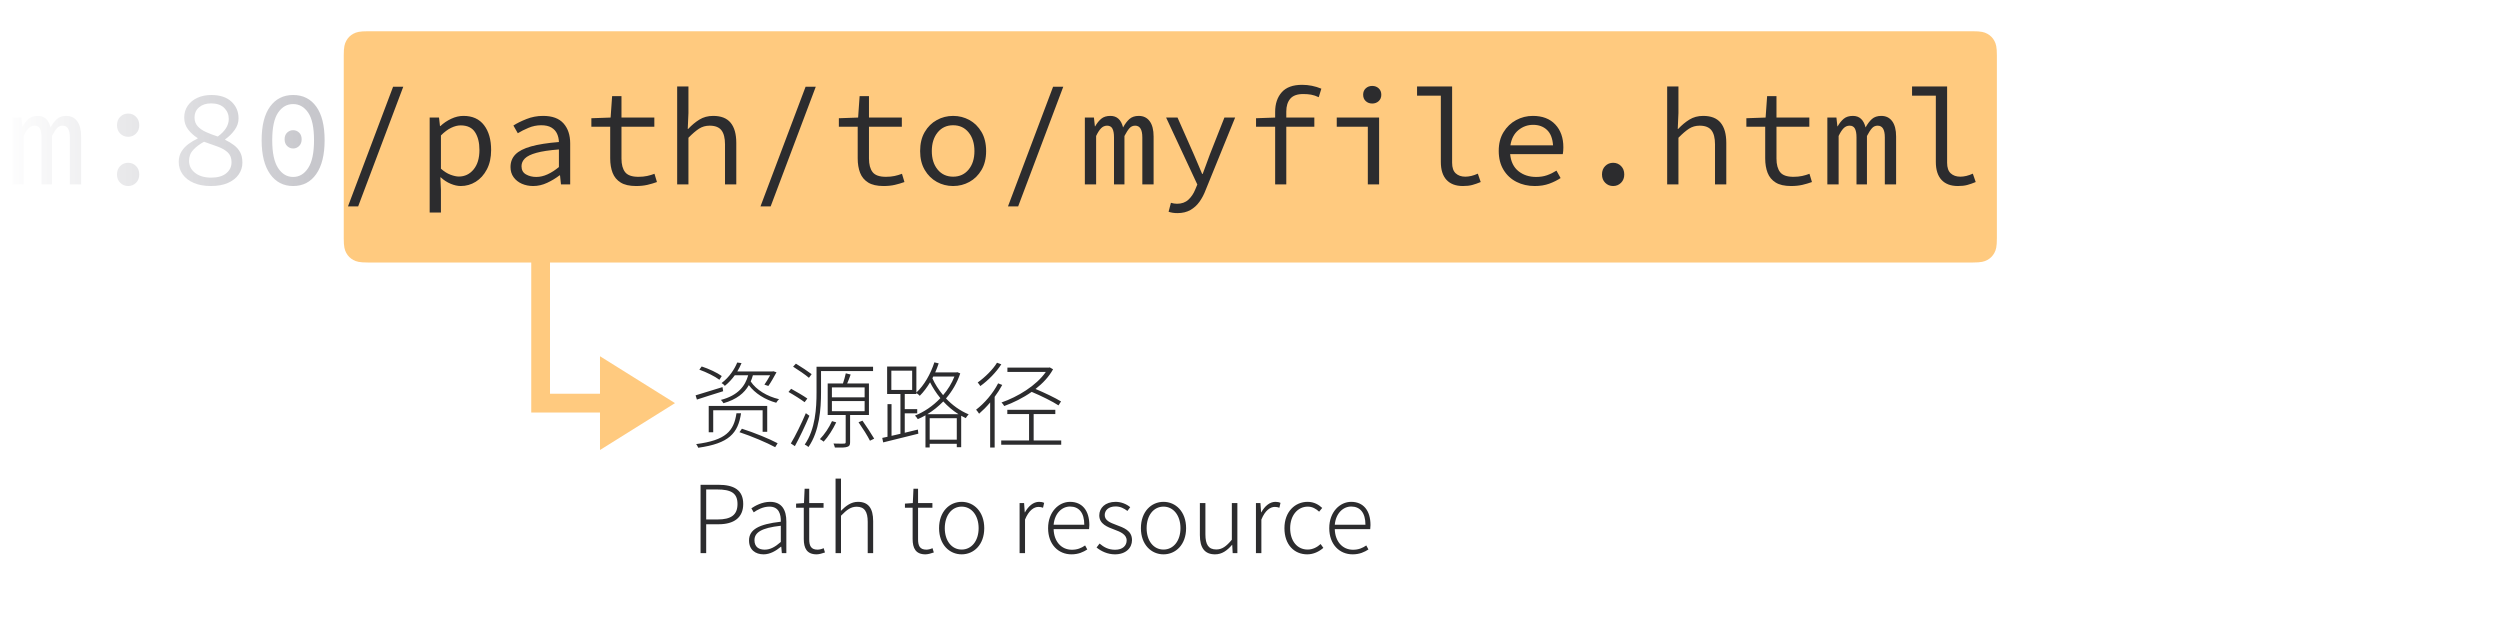
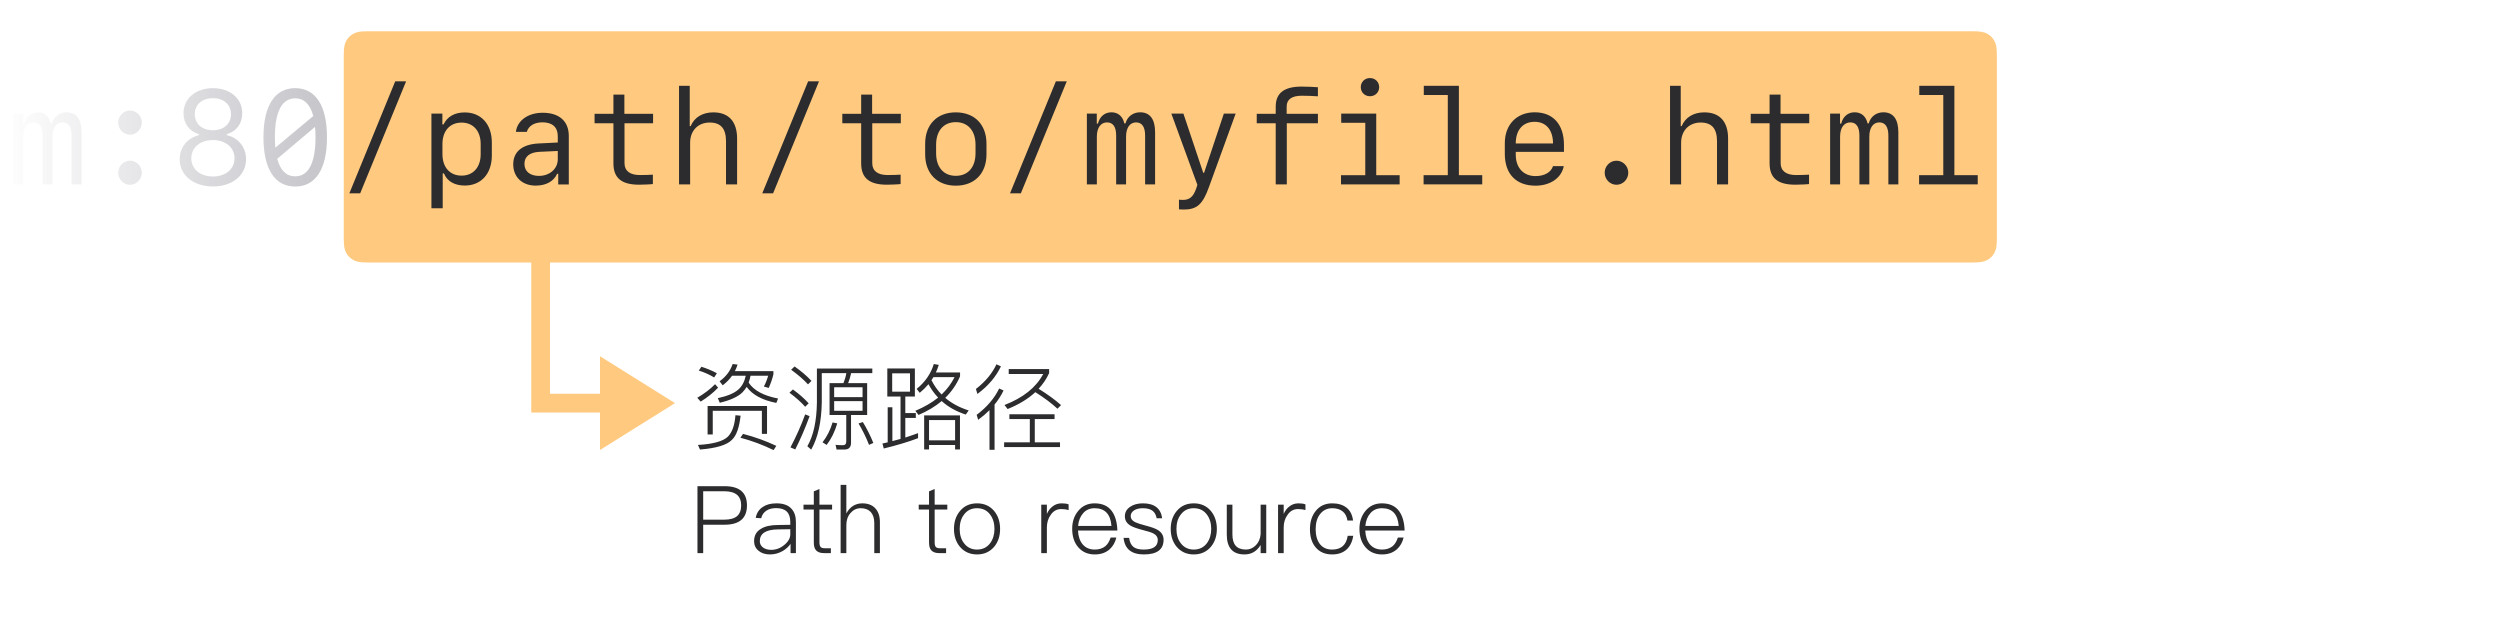
<svg xmlns="http://www.w3.org/2000/svg" xmlns:xlink="http://www.w3.org/1999/xlink" width="800" height="200" viewBox="0 0 800 200">
  <defs>
    <linearGradient id="c" x1="100%" x2="0%" y1="50%" y2="50%">
      <stop offset="0%" stop-color="#FFF" />
      <stop offset="100%" stop-color="#FFF" stop-opacity="0" />
    </linearGradient>
    <rect id="a" width="800" height="200" x="0" y="0" />
  </defs>
  <g fill="none" fill-rule="evenodd">
    <rect width="800" height="200" fill="#FFF" />
    <g transform="translate(110 10)">
      <path fill="#FF9500" d="M7.692,74 C5.017,74 4.047,73.722 3.069,73.199 C2.092,72.676 1.324,71.908 0.801,70.931 C0.278,69.953 1.2037061e-16,68.983 -2.07168062e-16,66.308 L2.07168062e-16,7.692 C-1.2037061e-16,5.017 0.278,4.047 0.801,3.069 C1.324,2.092 2.092,1.324 3.069,0.801 C4.047,0.278 5.017,1.80555915e-16 7.692,-3.10752092e-16 L521.308,3.10752092e-16 C523.983,-1.80555915e-16 524.953,0.278 525.931,0.801 C526.908,1.324 527.676,2.092 528.199,3.069 C528.722,4.047 529,5.017 529,7.692 L529,66.308 C529,68.983 528.722,69.953 528.199,70.931 C527.676,71.908 526.908,72.676 525.931,73.199 C524.953,73.722 523.983,74 521.308,74 L66,74 L66,116 L81.999,116 L82,104 L106,119 L82,134 L81.999,122 L60,122 L60,74 L7.692,74 Z" opacity=".5" />
-       <path fill="#2C2C2E" fill-rule="nonzero" d="M1.2 2.34C3.48 3.15 6.21 4.5 7.62 5.58L8.37 4.38C6.96 3.33 4.2 2.04 1.95 1.32L1.2 2.34ZM0 10.56.42 11.91C2.76 11.13 5.85 10.17 8.82 9.24L8.61 7.92C5.37 8.94 2.16 9.93 0 10.56ZM4.2 13.95 4.2 22.38 5.64 22.38 5.64 15.33 21.45 15.33 21.45 22.23 22.92 22.23 22.92 13.95 4.2 13.95ZM13.08 16.29C12.24 21.99 9.72 24.93.18 26.16.42 26.46.75 27 .84 27.33 10.71 25.95 13.56 22.71 14.55 16.29L13.08 16.29ZM14.04 22.35C17.94 23.64 22.89 25.74 25.47 27.15L26.25 25.89C23.64 24.48 18.69 22.47 14.82 21.24L14.04 22.35ZM13.32.06C12.48 2.13 10.83 4.74 8.31 6.63 8.67 6.81 9.12 7.2 9.36 7.53 10.62 6.51 11.67 5.34 12.54 4.14L16.83 4.14C15.87 7.56 13.62 10.59 8.07 12.03 8.37 12.24 8.73 12.75 8.91 13.08 13.14 11.88 15.6 9.84 17.04 7.29 18.99 9.93 22.26 11.97 25.8 12.93 26.01 12.54 26.4 12.06 26.7 11.79 22.92 10.92 19.38 8.79 17.64 6.12 17.91 5.49 18.15 4.83 18.33 4.14L23.85 4.14C23.25 5.25 22.56 6.36 22.02 7.14L23.28 7.56C24.09 6.45 25.02 4.74 25.89 3.18L24.87 2.85 24.6 2.91 13.35 2.91C13.89 2.01 14.34 1.11 14.7.24L13.32.06ZM43.62 12.39 54.09 12.39 54.09 15.63 43.62 15.63 43.62 12.39ZM43.62 8.01 54.09 8.01 54.09 11.19 43.62 11.19 43.62 8.01ZM43.65 18.81C42.69 20.94 41.25 23.04 39.78 24.57 40.11 24.75 40.74 25.14 40.98 25.38 42.42 23.82 43.95 21.42 45 19.2L43.65 18.81ZM52.14 19.17C53.46 21.06 55.05 23.58 55.8 25.08L57.15 24.42C56.31 23.01 54.72 20.52 53.4 18.66L52.14 19.17ZM31.2 1.38C32.91 2.46 35.16 3.99 36.27 4.95L37.14 3.78C36 2.91 33.78 1.44 32.1.42L31.2 1.38ZM29.73 9.48C31.47 10.44 33.72 11.88 34.89 12.75L35.76 11.58C34.56 10.74 32.28 9.39 30.57 8.46L29.73 9.48ZM30.48 25.95 31.77 26.82C33.24 24.12 35.1 20.25 36.42 17.1L35.28 16.26C33.87 19.59 31.89 23.64 30.48 25.95ZM38.7 1.41 38.7 9.63C38.7 14.61 38.34 21.39 34.92 26.31 35.25 26.46 35.85 26.82 36.12 27.09 39.66 22.02 40.14 14.79 40.14 9.63L40.14 2.79 56.79 2.79 56.79 1.41 38.7 1.41ZM48.06 3.51C47.88 4.44 47.49 5.73 47.16 6.75L42.27 6.75 42.27 16.86 48.03 16.86 48.03 25.53C48.03 25.89 47.91 25.98 47.52 26.01 47.1 26.01 45.78 26.04 44.13 25.98 44.31 26.37 44.49 26.91 44.58 27.27 46.65 27.3 47.88 27.3 48.57 27.03 49.26 26.82 49.44 26.4 49.44 25.56L49.44 16.86 55.47 16.86 55.47 6.75 48.51 6.75C48.9 5.91 49.26 4.86 49.62 3.9L48.06 3.51ZM62.64 2.67 69.3 2.67 69.3 8.82 62.64 8.82 62.64 2.67ZM59.73 24.18 60.03 25.62C63.06 24.87 67.23 23.85 71.28 22.83L71.13 21.51 66.93 22.53 66.93 16.32 70.92 16.32 70.92 14.97 66.93 14.97 66.93 10.14 70.65 10.14 70.65 9.81C71.01 10.05 71.55 10.47 71.73 10.71 72.93 9.51 74.04 8.04 75.03 6.39 75.84 8.01 76.95 9.78 78.33 11.46 75.93 14.01 72.99 15.93 70.2 17.04 70.5 17.31 70.92 17.85 71.1 18.18 71.91 17.82 72.75 17.43 73.56 16.95L73.56 27.24 74.91 27.24 74.91 26.07 83.58 26.07 83.58 27.15 84.99 27.15 84.99 17.1C85.47 17.37 85.95 17.61 86.46 17.85 86.67 17.46 87.09 16.92 87.39 16.65 84.51 15.45 82.08 13.62 80.13 11.55 82.05 9.3 83.67 6.63 84.69 3.54L83.76 3.15 83.46 3.21 76.68 3.21C77.1 2.28 77.46 1.32 77.79.33L76.41 0C75.18 3.78 73.14 7.35 70.65 9.66L70.65 1.35 61.29 1.35 61.29 10.14 65.55 10.14 65.55 22.86 62.7 23.52 62.7 13.38 61.41 13.38 61.41 23.82 59.73 24.18ZM74.91 24.75 74.91 17.88 83.58 17.88 83.58 24.75 74.91 24.75ZM82.83 4.53C81.96 6.75 80.7 8.76 79.2 10.5 77.73 8.73 76.56 6.87 75.78 5.1L76.05 4.53 82.83 4.53ZM74.16 16.59C75.96 15.51 77.67 14.13 79.26 12.51 80.64 14.01 82.26 15.42 84.12 16.59L74.16 16.59ZM96.45.12C95.16 2.28 92.58 4.8 90.27 6.45 90.54 6.72 90.93 7.26 91.11 7.59 93.6 5.82 96.24 3.12 97.83.63L96.45.12ZM99.78 1.68 99.78 3.06 112.08 3.06C109.02 7.47 103.02 11.07 97.89 12.84 98.19 13.11 98.58 13.65 98.76 13.98 101.64 12.93 104.76 11.4 107.55 9.45 110.58 10.71 114.24 12.54 116.13 13.77L116.94 12.51C115.11 11.37 111.69 9.75 108.78 8.52 111.09 6.72 113.07 4.62 114.39 2.22L113.34 1.62 113.04 1.68 99.78 1.68ZM99.75 15.18 99.75 16.56 106.71 16.56 106.71 24.99 97.8 24.99 97.8 26.37 117 26.37 117 24.99 108.18 24.99 108.18 16.56 115.11 16.56 115.11 15.18 99.75 15.18ZM96.81 6.72C95.16 9.96 92.43 13.11 89.76 15.15 90.06 15.48 90.54 16.14 90.72 16.44 91.89 15.42 93.12 14.19 94.26 12.84L94.26 27.27 95.7 27.27 95.7 11.04C96.6 9.81 97.44 8.52 98.13 7.23L96.81 6.72ZM1.59 61.05 3.39 61.05 3.39 51.81 7.38 51.81C12.24 51.81 15.24 49.71 15.24 45.33 15.24 40.8 12.21 39.18 7.26 39.18L1.59 39.18 1.59 61.05ZM3.39 50.28 3.39 40.68 6.9 40.68C11.25 40.68 13.41 41.76 13.41 45.33 13.41 48.84 11.34 50.28 7.02 50.28L3.39 50.28ZM21.75 61.44C23.82 61.44 25.71 60.33 27.3 59.01L27.42 59.01 27.6 61.05 29.04 61.05 29.04 50.91C29.04 47.37 27.69 44.64 23.85 44.64 21.27 44.64 19.05 45.9 17.85 46.71L18.6 48C19.74 47.19 21.54 46.17 23.64 46.17 26.67 46.17 27.33 48.63 27.27 51 20.25 51.78 17.1 53.49 17.1 57 17.1 60 19.17 61.44 21.75 61.44ZM22.11 59.94C20.31 59.94 18.84 59.13 18.84 56.91 18.84 54.48 20.97 52.98 27.27 52.29L27.27 57.48C25.41 59.1 23.88 59.94 22.11 59.94ZM38.73 61.44C39.45 61.44 40.47 61.17 41.4 60.84L40.98 59.46C40.44 59.73 39.63 59.94 39.03 59.94 36.9 59.94 36.36 58.65 36.36 56.64L36.36 46.53 40.95 46.53 40.95 45.03 36.36 45.03 36.36 40.44 34.89 40.44 34.68 45.03 32.16 45.21 32.16 46.53 34.62 46.53 34.62 56.52C34.62 59.46 35.58 61.44 38.73 61.44ZM44.79 61.05 46.53 61.05 46.53 49.08C48.39 47.16 49.71 46.2 51.54 46.2 54.03 46.2 55.08 47.76 55.08 51.06L55.08 61.05 56.82 61.05 56.82 50.82C56.82 46.71 55.29 44.64 51.96 44.64 49.77 44.64 48.12 45.9 46.5 47.52L46.53 44.01 46.53 37.2 44.79 37.2 44.79 61.05ZM73.56 61.44C74.28 61.44 75.3 61.17 76.23 60.84L75.81 59.46C75.27 59.73 74.46 59.94 73.86 59.94 71.73 59.94 71.19 58.65 71.19 56.64L71.19 46.53 75.78 46.53 75.78 45.03 71.19 45.03 71.19 40.44 69.72 40.44 69.51 45.03 66.99 45.21 66.99 46.53 69.45 46.53 69.45 56.52C69.45 59.46 70.41 61.44 73.56 61.44ZM85.14 61.44C89.01 61.44 92.37 58.38 92.37 53.07 92.37 47.73 89.01 44.64 85.14 44.64 81.27 44.64 77.91 47.73 77.91 53.07 77.91 58.38 81.27 61.44 85.14 61.44ZM85.14 59.91C81.99 59.91 79.74 57.15 79.74 53.07 79.74 48.96 81.99 46.17 85.14 46.17 88.29 46.17 90.57 48.96 90.57 53.07 90.57 57.15 88.29 59.91 85.14 59.91ZM103.68 61.05 105.42 61.05 105.42 50.31C106.62 47.34 108.3 46.26 109.71 46.26 110.34 46.26 110.67 46.35 111.18 46.53L111.54 44.97C111.03 44.73 110.55 44.64 109.92 44.64 108.06 44.64 106.5 46.02 105.39 48L105.33 48 105.12 45.03 103.68 45.03 103.68 61.05ZM120.27 61.44C122.55 61.44 124.05 60.69 125.34 59.88L124.65 58.59C123.45 59.43 122.13 59.97 120.42 59.97 116.97 59.97 114.66 57.24 114.57 53.37L125.91 53.37C125.97 52.95 126 52.5 126 52.08 126 47.4 123.69 44.64 119.82 44.64 116.22 44.64 112.8 47.85 112.8 53.07 112.8 58.32 116.13 61.44 120.27 61.44ZM114.57 51.96C114.9 48.3 117.24 46.14 119.82 46.14 122.64 46.14 124.38 48.09 124.38 51.96L114.57 51.96ZM134.19 61.44C137.73 61.44 139.65 59.34 139.65 56.88 139.65 53.79 136.98 52.92 134.52 51.99 132.66 51.3 130.92 50.61 130.92 48.87 130.92 47.43 132.03 46.11 134.4 46.11 135.96 46.11 137.1 46.74 138.18 47.55L139.08 46.35C137.91 45.36 136.2 44.64 134.43 44.64 131.04 44.64 129.18 46.62 129.18 48.96 129.18 51.72 131.73 52.68 134.07 53.55 135.9 54.21 137.94 55.08 137.94 56.97 137.94 58.62 136.71 59.97 134.25 59.97 132.09 59.97 130.62 59.13 129.27 57.99L128.31 59.25C129.78 60.45 131.85 61.44 134.19 61.44ZM149.73 61.44C153.6 61.44 156.96 58.38 156.96 53.07 156.96 47.73 153.6 44.64 149.73 44.64 145.86 44.64 142.5 47.73 142.5 53.07 142.5 58.38 145.86 61.44 149.73 61.44ZM149.73 59.91C146.58 59.91 144.33 57.15 144.33 53.07 144.33 48.96 146.58 46.17 149.73 46.17 152.88 46.17 155.16 48.96 155.16 53.07 155.16 57.15 152.88 59.91 149.73 59.91ZM166.23 61.44C168.45 61.44 170.1 60.21 171.66 58.41L171.72 58.41 171.87 61.05 173.37 61.05 173.37 45.03 171.6 45.03 171.6 56.76C169.8 58.92 168.45 59.88 166.62 59.88 164.16 59.88 163.14 58.35 163.14 55.05L163.14 45.03 161.37 45.03 161.37 55.26C161.37 59.4 162.93 61.44 166.23 61.44ZM179.31 61.05 181.05 61.05 181.05 50.31C182.25 47.34 183.93 46.26 185.34 46.26 185.97 46.26 186.3 46.35 186.81 46.53L187.17 44.97C186.66 44.73 186.18 44.64 185.55 44.64 183.69 44.64 182.13 46.02 181.02 48L180.96 48 180.75 45.03 179.31 45.03 179.31 61.05ZM195.72 61.44C197.73 61.44 199.5 60.57 200.88 59.37L200.01 58.14C198.93 59.13 197.49 59.91 195.87 59.91 192.51 59.91 190.26 57.15 190.26 53.07 190.26 48.96 192.69 46.17 195.9 46.17 197.37 46.17 198.54 46.86 199.53 47.79L200.52 46.59C199.44 45.6 197.97 44.64 195.84 44.64 191.88 44.64 188.43 47.73 188.43 53.07 188.43 58.38 191.58 61.44 195.72 61.44ZM210.24 61.44C212.52 61.44 214.02 60.69 215.31 59.88L214.62 58.59C213.42 59.43 212.1 59.97 210.39 59.97 206.94 59.97 204.63 57.24 204.54 53.37L215.88 53.37C215.94 52.95 215.97 52.5 215.97 52.08 215.97 47.4 213.66 44.64 209.79 44.64 206.19 44.64 202.77 47.85 202.77 53.07 202.77 58.32 206.1 61.44 210.24 61.44ZM204.54 51.96C204.87 48.3 207.21 46.14 209.79 46.14 212.61 46.14 214.35 48.09 214.35 51.96L204.54 51.96Z" transform="translate(112.59 105.95)" />
+       <path fill="#2C2C2E" fill-rule="nonzero" d="M1.32.87.48 2.1C2.16 2.61 3.81 3.33 5.4 4.29L6.27 2.94C4.77 2.13 3.12 1.44 1.32.87ZM11.31 0C10.59 2.16 9.21 4.02 7.14 5.52L8.13 6.81C9.33 5.91 10.32 4.89 11.13 3.75L15.51 3.75C15.12 5.61 14.34 7.08 13.14 8.16 11.79 9.36 9.6 10.26 6.57 10.92L7.2 12.39C10.5 11.61 12.9 10.53 14.37 9.15 14.91 8.61 15.39 7.98 15.81 7.32 17.61 9.84 20.79 11.55 25.29 12.45L25.86 11.04C21.18 10.14 18.06 8.43 16.44 5.94 16.68 5.28 16.89 4.53 17.04 3.75L22.68 3.75C22.32 5.01 21.87 6.18 21.3 7.2L22.86 7.65C23.49 6.24 24 4.8 24.36 3.3L24.36 2.28 12.03 2.28C12.36 1.62 12.66.93 12.9.18L11.31 0ZM22.32 13.44 3.3 13.44 3.3 22.53 4.95 22.53 4.95 14.97 20.67 14.97 20.67 22.35 22.32 22.35 22.32 13.44ZM12.21 16.38C11.97 19.62 11.13 21.9 9.75 23.28 8.19 24.75 5.01 25.62.21 25.89L.87 27.36C6.12 26.94 9.54 25.89 11.1 24.24 12.54 22.89 13.44 20.31 13.86 16.53L12.21 16.38ZM5.7 6.45C4.17 8.01 2.28 9.45 0 10.8L1.08 12.03C3.3 10.65 5.16 9.15 6.66 7.56L5.7 6.45ZM14.64 22.35 13.8 23.58C17.43 24.54 20.97 25.86 24.42 27.54L25.29 26.19C22.08 24.66 18.54 23.37 14.64 22.35ZM31.14.78 30.03 1.83C32.31 3.48 34.11 5.04 35.43 6.51L36.54 5.4C35.1 3.84 33.3 2.31 31.14.78ZM30.6 8.13 29.49 9.18C31.62 10.77 33.3 12.27 34.53 13.68L35.64 12.57C34.29 11.07 32.61 9.6 30.6 8.13ZM34.53 16.11C33.21 19.71 31.62 23.25 29.82 26.67L31.35 27.33C33.03 24.03 34.56 20.46 35.94 16.68L34.53 16.11ZM42.33 6.12 42.33 16.32 47.67 16.32 47.67 24.84C47.67 25.59 47.28 25.98 46.56 25.98 45.81 25.98 45.03 25.92 44.25 25.86L44.58 27.36 47.1 27.36C48.48 27.36 49.2 26.64 49.2 25.2L49.2 16.32 54.36 16.32 54.36 6.12 48.27 6.12C48.69 5.1 48.99 4.02 49.23 2.91L56.01 2.91 56.01 1.44 38.28 1.44 38.28 12.33C38.19 18.27 37.17 22.95 35.22 26.31L36.45 27.39C38.61 23.61 39.72 18.57 39.84 12.33L39.84 2.91 47.7 2.91C47.52 4.02 47.19 5.1 46.77 6.12L42.33 6.12ZM52.89 14.97 43.8 14.97 43.8 11.88 52.89 11.88 52.89 14.97ZM43.8 10.59 43.8 7.44 52.89 7.44 52.89 10.59 43.8 10.59ZM43.29 18.69C42.6 21.06 41.52 23.19 40.08 25.05L41.4 25.89C42.87 23.97 44.01 21.66 44.79 18.99L43.29 18.69ZM52.98 18.57 51.6 19.02C52.8 21 53.94 23.28 54.96 25.86L56.34 25.26C55.38 22.89 54.27 20.67 52.98 18.57ZM60.81 1.41 60.81 10.41 65.04 10.41 65.04 23.97C64.2 24.21 63.33 24.42 62.43 24.66L62.43 13.83 60.93 13.83 60.93 25.05C60.36 25.17 59.79 25.32 59.25 25.44L59.67 27.03C63.87 26.01 67.53 24.9 70.65 23.73L70.65 22.11C69.33 22.59 67.98 23.07 66.57 23.52L66.57 17.25 69.93 17.25 69.93 15.69 66.57 15.69 66.57 10.41 69.63 10.41 69.63 1.41 60.81 1.41ZM68.07 8.85 62.37 8.85 62.37 2.97 68.07 2.97 68.07 8.85ZM84.06 16.44 72.6 16.44 72.6 27.33 74.16 27.33 74.16 25.92 82.5 25.92 82.5 27.33 84.06 27.33 84.06 16.44ZM74.16 24.42 74.16 17.94 82.5 17.94 82.5 24.42 74.16 24.42ZM75.69 0C74.73 3.12 72.9 5.79 70.2 7.95L71.19 9.21C72.21 8.37 73.14 7.44 73.98 6.45 74.82 8.01 75.84 9.45 77.07 10.74 75.06 12.36 72.63 13.77 69.78 14.97L70.8 16.29C73.68 15.06 76.14 13.59 78.21 11.85 80.28 13.74 82.86 15.18 85.92 16.17L86.85 14.85C83.91 13.92 81.39 12.57 79.35 10.83 81.39 8.82 82.98 6.51 84.09 3.93L84.09 2.7 76.35 2.7C76.71 1.92 77.01 1.11 77.28.27L75.69 0ZM74.94 5.16C75.15 4.86 75.36 4.56 75.57 4.2L82.32 4.2C81.3 6.24 79.92 8.1 78.18 9.75 76.89 8.43 75.81 6.9 74.94 5.16ZM106.41 17.61 106.41 25.05 98.19 25.05 98.19 26.58 116.07 26.58 116.07 25.05 108 25.05 108 17.61 114.33 17.61 114.33 16.08 99.87 16.08 99.87 17.61 106.41 17.61ZM108.18 9C111.12 10.86 113.46 12.63 115.26 14.31L116.4 13.14C114.45 11.4 112.05 9.66 109.23 7.92 110.61 6.42 111.75 4.77 112.59 2.91L112.59 1.62 99.66 1.62 99.66 3.18 110.7 3.18C108.42 7.5 104.28 10.8 98.31 13.11L99.3 14.4C102.9 12.96 105.84 11.16 108.18 9ZM95.73.09C94.38 3 92.19 5.64 89.16 7.98L89.64 9.57C93.06 7.05 95.55 4.11 97.17.75L95.73.09ZM96.6 7.83C95.1 10.95 92.7 13.77 89.4 16.26L89.88 17.85C91.2 16.89 92.4 15.87 93.51 14.76L93.51 27.45 95.13 27.45 95.13 12.96C96.27 11.58 97.23 10.08 98.01 8.46L96.6 7.83ZM.06 39.09.06 60.51 1.89 60.51 1.89 51.42 8.73 51.42C13.5 51.42 15.9 49.35 15.9 45.24 15.9 41.13 13.5 39.09 8.76 39.09L.06 39.09ZM1.89 40.71 8.64 40.71C10.47 40.71 11.85 41.1 12.75 41.88 13.59 42.6 14.04 43.71 14.04 45.24 14.04 46.77 13.59 47.91 12.75 48.66 11.85 49.41 10.5 49.8 8.64 49.8L1.89 49.8 1.89 40.71ZM25.35 44.58C23.58 44.58 22.14 44.94 21.03 45.69 19.77 46.47 18.99 47.67 18.69 49.23L20.46 49.35C20.7 48.27 21.27 47.46 22.17 46.89 22.98 46.35 24 46.11 25.26 46.11 28.26 46.11 29.76 47.58 29.76 50.52L29.76 51.45 25.8 51.51C23.46 51.51 21.63 51.93 20.37 52.74 18.9 53.58 18.18 54.9 18.18 56.7 18.18 57.96 18.66 59.01 19.65 59.79 20.55 60.54 21.78 60.93 23.28 60.93 24.75 60.93 26.1 60.54 27.36 59.82 28.38 59.22 29.22 58.44 29.85 57.54L29.85 60.51 31.56 60.51 31.56 50.52C31.56 48.72 31.08 47.34 30.18 46.35 29.13 45.15 27.51 44.58 25.35 44.58ZM29.76 52.86 29.76 54.48C29.76 55.68 29.13 56.82 27.9 57.84 26.64 58.92 25.2 59.46 23.64 59.46 22.56 59.46 21.66 59.19 21 58.68 20.34 58.17 20.01 57.51 20.01 56.67 20.01 54.21 21.96 52.95 25.89 52.92L29.76 52.86ZM39.09 39.99 37.29 40.74 37.29 45 33.99 45 33.99 46.56 37.29 46.56 37.29 57.06C37.29 58.2 37.5 59.04 37.98 59.58 38.49 60.18 39.36 60.51 40.56 60.51L42.75 60.51 42.75 58.95 40.8 58.95C40.14 58.95 39.69 58.8 39.45 58.53 39.21 58.23 39.09 57.72 39.09 57.06L39.09 46.56 43.14 46.56 43.14 45 39.09 45 39.09 39.99ZM45.87 38.67 45.87 60.51 47.7 60.51 47.7 51.54C47.7 50.01 48.12 48.72 49.02 47.7 49.92 46.65 51 46.14 52.29 46.14 53.67 46.14 54.72 46.53 55.5 47.34 56.25 48.18 56.64 49.35 56.64 50.85L56.64 60.51 58.44 60.51 58.44 50.61C58.44 48.69 57.93 47.19 56.94 46.14 55.95 45.09 54.57 44.58 52.8 44.58 51.72 44.58 50.73 44.85 49.86 45.39 48.96 45.96 48.24 46.77 47.7 47.82L47.7 38.67 45.87 38.67ZM75.96 39.99 74.16 40.74 74.16 45 70.86 45 70.86 46.56 74.16 46.56 74.16 57.06C74.16 58.2 74.37 59.04 74.85 59.58 75.36 60.18 76.23 60.51 77.43 60.51L79.62 60.51 79.62 58.95 77.67 58.95C77.01 58.95 76.56 58.8 76.32 58.53 76.08 58.23 75.96 57.72 75.96 57.06L75.96 46.56 80.01 46.56 80.01 45 75.96 45 75.96 39.99ZM89.52 44.58C87.24 44.58 85.41 45.39 84.06 47.04 82.77 48.57 82.14 50.49 82.14 52.77 82.14 55.05 82.77 56.94 84.03 58.47 85.41 60.09 87.24 60.93 89.52 60.93 91.8 60.93 93.63 60.09 95.01 58.47 96.27 56.94 96.9 55.05 96.9 52.77 96.9 50.49 96.27 48.57 95.01 47.04 93.63 45.39 91.8 44.58 89.52 44.58ZM89.52 46.14C91.29 46.14 92.7 46.8 93.72 48.18 94.62 49.38 95.1 50.91 95.1 52.77 95.1 54.57 94.62 56.1 93.72 57.33 92.7 58.68 91.29 59.37 89.52 59.37 87.75 59.37 86.37 58.68 85.35 57.33 84.42 56.13 83.97 54.6 83.97 52.77 83.97 50.91 84.42 49.38 85.35 48.18 86.37 46.8 87.75 46.14 89.52 46.14ZM116.58 44.58C115.44 44.58 114.42 44.94 113.58 45.66 112.86 46.23 112.29 47.01 111.87 47.97L111.87 45 110.07 45 110.07 60.51 111.87 60.51 111.87 52.32C111.87 50.76 112.26 49.41 113.1 48.27 113.94 47.01 115.08 46.41 116.46 46.41 117.24 46.41 118.02 46.5 118.83 46.74L118.83 44.91C118.23 44.67 117.48 44.58 116.58 44.58ZM127.14 44.58C124.95 44.58 123.21 45.39 121.89 47.01 120.6 48.57 119.97 50.46 119.97 52.74 119.97 55.2 120.63 57.21 121.98 58.71 123.27 60.18 125.01 60.93 127.2 60.93 129.18 60.93 130.77 60.36 132.03 59.22 133.05 58.26 133.74 57.03 134.1 55.53L132.27 55.53C131.88 56.73 131.34 57.63 130.62 58.26 129.75 58.98 128.61 59.37 127.2 59.37 125.58 59.37 124.32 58.83 123.36 57.75 122.43 56.67 121.92 55.17 121.83 53.28L134.43 53.28C134.34 50.61 133.74 48.54 132.66 47.07 131.43 45.39 129.6 44.58 127.14 44.58ZM127.17 46.14C130.44 46.14 132.24 48.03 132.54 51.81L121.86 51.81C122.01 50.13 122.55 48.78 123.48 47.73 124.41 46.65 125.64 46.14 127.17 46.14ZM142.59 44.58C140.97 44.58 139.59 44.94 138.51 45.69 137.37 46.47 136.83 47.46 136.83 48.72 136.83 49.98 137.4 50.97 138.6 51.69 139.32 52.14 140.58 52.59 142.38 53.07 144.15 53.52 145.29 53.88 145.83 54.15 146.85 54.66 147.36 55.38 147.36 56.31 147.36 58.35 145.86 59.37 142.86 59.37 141.42 59.37 140.34 59.1 139.62 58.56 138.84 57.96 138.36 56.97 138.18 55.62L136.41 55.62C136.77 59.16 138.93 60.93 142.92 60.93 147.12 60.93 149.22 59.34 149.22 56.22 149.22 54.9 148.59 53.85 147.36 53.1 146.58 52.62 145.23 52.14 143.34 51.66 141.75 51.24 140.67 50.88 140.07 50.58 139.14 50.1 138.69 49.47 138.69 48.69 138.69 47.91 139.05 47.31 139.77 46.83 140.49 46.35 141.42 46.14 142.56 46.14 143.94 46.14 144.99 46.41 145.71 46.98 146.37 47.49 146.79 48.27 147 49.35L148.77 49.35C148.32 46.17 146.25 44.58 142.59 44.58ZM158.88 44.58C156.6 44.58 154.77 45.39 153.42 47.04 152.13 48.57 151.5 50.49 151.5 52.77 151.5 55.05 152.13 56.94 153.39 58.47 154.77 60.09 156.6 60.93 158.88 60.93 161.16 60.93 162.99 60.09 164.37 58.47 165.63 56.94 166.26 55.05 166.26 52.77 166.26 50.49 165.63 48.57 164.37 47.04 162.99 45.39 161.16 44.58 158.88 44.58ZM158.88 46.14C160.65 46.14 162.06 46.8 163.08 48.18 163.98 49.38 164.46 50.91 164.46 52.77 164.46 54.57 163.98 56.1 163.08 57.33 162.06 58.68 160.65 59.37 158.88 59.37 157.11 59.37 155.73 58.68 154.71 57.33 153.78 56.13 153.33 54.6 153.33 52.77 153.33 50.91 153.78 49.38 154.71 48.18 155.73 46.8 157.11 46.14 158.88 46.14ZM169.44 45 169.44 54.57C169.44 58.8 171.33 60.93 175.11 60.93 177.33 60.93 179.07 59.91 180.27 57.9L180.27 60.51 182.07 60.51 182.07 45 180.27 45 180.27 54.42C180.15 55.89 179.64 57.09 178.74 57.99 177.84 58.89 176.79 59.37 175.59 59.37 174.09 59.37 172.98 58.95 172.26 58.11 171.57 57.3 171.24 56.1 171.24 54.48L171.24 45 169.44 45ZM192.36 44.58C191.22 44.58 190.2 44.94 189.36 45.66 188.64 46.23 188.07 47.01 187.65 47.97L187.65 45 185.85 45 185.85 60.51 187.65 60.51 187.65 52.32C187.65 50.76 188.04 49.41 188.88 48.27 189.72 47.01 190.86 46.41 192.24 46.41 193.02 46.41 193.8 46.5 194.61 46.74L194.61 44.91C194.01 44.67 193.26 44.58 192.36 44.58ZM203.19 44.58C200.94 44.58 199.17 45.39 197.88 47.04 196.65 48.57 196.05 50.52 196.05 52.86 196.05 55.23 196.62 57.15 197.82 58.59 199.08 60.15 200.88 60.93 203.16 60.93 205.02 60.93 206.55 60.42 207.69 59.43 208.86 58.41 209.61 56.91 209.91 54.96L208.14 54.96C207.69 57.9 206.04 59.37 203.16 59.37 201.45 59.37 200.13 58.77 199.23 57.6 198.33 56.43 197.88 54.84 197.88 52.86 197.88 50.85 198.33 49.23 199.29 48.03 200.25 46.77 201.57 46.14 203.19 46.14 204.54 46.14 205.65 46.47 206.49 47.13 207.33 47.79 207.84 48.75 208.05 50.07L209.85 50.07C209.61 48.21 208.89 46.83 207.72 45.93 206.55 45.03 205.05 44.58 203.19 44.58ZM219.06 44.58C216.87 44.58 215.13 45.39 213.81 47.01 212.52 48.57 211.89 50.46 211.89 52.74 211.89 55.2 212.55 57.21 213.9 58.71 215.19 60.18 216.93 60.93 219.12 60.93 221.1 60.93 222.69 60.36 223.95 59.22 224.97 58.26 225.66 57.03 226.02 55.53L224.19 55.53C223.8 56.73 223.26 57.63 222.54 58.26 221.67 58.98 220.53 59.37 219.12 59.37 217.5 59.37 216.24 58.83 215.28 57.75 214.35 56.67 213.84 55.17 213.75 53.28L226.35 53.28C226.26 50.61 225.66 48.54 224.58 47.07 223.35 45.39 221.52 44.58 219.06 44.58ZM219.09 46.14C222.36 46.14 224.16 48.03 224.46 51.81L213.78 51.81C213.93 50.13 214.47 48.78 215.4 47.73 216.33 46.65 217.56 46.14 219.09 46.14Z" transform="translate(113.13 106.49)" />
    </g>
    <mask id="b" fill="#fff">
      <use xlink:href="#a" />
    </mask>
    <g fill-rule="nonzero" mask="url(#b)">
-       <g transform="translate(3.952 27.144)">
-         <path fill="#C7C7CC" d="M0 31.856 0 10.472 2.904 10.472 3.212 13.288 3.3 13.288C3.857 12.291 4.503 11.484 5.236 10.868 5.969 10.252 6.952 9.944 8.184 9.944 10.267 9.944 11.616 11.176 12.232 13.64 12.848 12.496 13.53 11.594 14.278 10.934 15.026 10.274 16.016 9.944 17.248 9.944 18.744 9.944 19.91 10.509 20.746 11.638 21.582 12.767 22 14.403 22 16.544L22 31.856 18.392 31.856 18.392 16.808C18.392 14.315 17.629 13.068 16.104 13.068 15.371 13.068 14.762 13.339 14.278 13.882 13.794 14.425 13.259 15.253 12.672 16.368L12.672 31.856 9.328 31.856 9.328 16.808C9.328 15.576 9.159 14.645 8.822 14.014 8.485 13.383 7.92 13.068 7.128 13.068 6.395 13.068 5.757 13.339 5.214 13.882 4.671 14.425 4.136 15.253 3.608 16.368L3.608 31.856 0 31.856ZM37.048 16.632C36.051 16.632 35.207 16.287 34.518 15.598 33.829 14.909 33.484 14.021 33.484 12.936 33.484 11.821 33.829 10.919 34.518 10.23 35.207 9.541 36.051 9.196 37.048 9.196 38.045 9.196 38.889 9.541 39.578 10.23 40.267 10.919 40.612 11.821 40.612 12.936 40.612 14.021 40.267 14.909 39.578 15.598 38.889 16.287 38.045 16.632 37.048 16.632ZM37.048 32.384C36.051 32.384 35.207 32.039 34.518 31.35 33.829 30.661 33.484 29.773 33.484 28.688 33.484 27.573 33.829 26.671 34.518 25.982 35.207 25.293 36.051 24.948 37.048 24.948 38.045 24.948 38.889 25.293 39.578 25.982 40.267 26.671 40.612 27.573 40.612 28.688 40.612 29.773 40.267 30.661 39.578 31.35 38.889 32.039 38.045 32.384 37.048 32.384ZM63.536 32.384C61.424 32.384 59.598 32.054 58.058 31.394 56.518 30.734 55.33 29.817 54.494 28.644 53.658 27.471 53.24 26.151 53.24 24.684 53.24 23.393 53.533 22.279 54.12 21.34 54.707 20.401 55.462 19.595 56.386 18.92 57.31 18.245 58.271 17.673 59.268 17.204L59.268 17.028C58.095 16.295 57.09 15.385 56.254 14.3 55.418 13.215 55 11.939 55 10.472 55 9.035 55.374 7.773 56.122 6.688 56.87 5.603 57.897 4.759 59.202 4.158 60.507 3.557 61.996 3.256 63.668 3.256 66.425 3.256 68.567 3.96 70.092 5.368 71.617 6.776 72.38 8.565 72.38 10.736 72.38 12.056 71.962 13.295 71.126 14.454 70.29 15.613 69.285 16.603 68.112 17.424L68.112 17.6C69.139 18.099 70.07 18.663 70.906 19.294 71.742 19.925 72.402 20.68 72.886 21.56 73.37 22.44 73.612 23.555 73.612 24.904 73.612 26.283 73.216 27.544 72.424 28.688 71.632 29.832 70.488 30.734 68.992 31.394 67.496 32.054 65.677 32.384 63.536 32.384ZM65.736 16.544C68.083 14.843 69.256 12.965 69.256 10.912 69.256 9.533 68.772 8.36 67.804 7.392 66.836 6.424 65.428 5.94 63.58 5.94 62.025 5.94 60.757 6.351 59.774 7.172 58.791 7.993 58.3 9.093 58.3 10.472 58.3 11.587 58.63 12.511 59.29 13.244 59.95 13.977 60.845 14.601 61.974 15.114 63.103 15.627 64.357 16.104 65.736 16.544ZM63.624 29.7C65.707 29.7 67.313 29.238 68.442 28.314 69.571 27.39 70.136 26.209 70.136 24.772 70.136 23.452 69.747 22.418 68.97 21.67 68.193 20.922 67.137 20.299 65.802 19.8 64.467 19.301 62.979 18.773 61.336 18.216 59.987 18.949 58.85 19.8 57.926 20.768 57.002 21.736 56.54 22.924 56.54 24.332 56.54 25.887 57.185 27.17 58.476 28.182 59.767 29.194 61.483 29.7 63.624 29.7ZM89.848 32.384C86.739 32.384 84.282 31.108 82.478 28.556 80.674 26.004 79.772 22.396 79.772 17.732 79.772 13.009 80.674 9.416 82.478 6.952 84.282 4.488 86.739 3.256 89.848 3.256 92.987 3.256 95.451 4.488 97.24 6.952 99.029 9.416 99.924 13.009 99.924 17.732 99.924 22.396 99.029 26.004 97.24 28.556 95.451 31.108 92.987 32.384 89.848 32.384ZM89.848 29.48C91.813 29.48 93.419 28.527 94.666 26.62 95.913 24.713 96.536 21.751 96.536 17.732 96.536 13.684 95.913 10.743 94.666 8.91 93.419 7.077 91.813 6.16 89.848 6.16 87.883 6.16 86.277 7.077 85.03 8.91 83.783 10.743 83.16 13.684 83.16 17.732 83.16 21.751 83.783 24.713 85.03 26.62 86.277 28.527 87.883 29.48 89.848 29.48ZM89.848 20.372C89.115 20.372 88.477 20.108 87.934 19.58 87.391 19.052 87.12 18.333 87.12 17.424 87.12 16.515 87.391 15.803 87.934 15.29 88.477 14.777 89.115 14.52 89.848 14.52 90.581 14.52 91.219 14.777 91.762 15.29 92.305 15.803 92.576 16.515 92.576 17.424 92.576 18.333 92.305 19.052 91.762 19.58 91.219 20.108 90.581 20.372 89.848 20.372Z" />
-         <polygon fill="#2C2C2E" points="107.404 38.896 121.836 .616 125.092 .616 110.66 38.896" />
-         <path fill="#2C2C2E" d="M133.54 40.876 133.54 10.472 136.532 10.472 136.84 13.2 136.972 13.2C137.969 12.261 139.121 11.484 140.426 10.868 141.731 10.252 143.044 9.944 144.364 9.944 147.239 9.944 149.431 10.934 150.942 12.914 152.453 14.894 153.208 17.541 153.208 20.856 153.208 23.261 152.753 25.329 151.844 27.06 150.935 28.791 149.747 30.111 148.28 31.02 146.813 31.929 145.215 32.384 143.484 32.384 142.487 32.384 141.409 32.142 140.25 31.658 139.091 31.174 138.043 30.492 137.104 29.612L136.972 29.612 137.148 33.66 137.148 40.876 133.54 40.876ZM142.868 29.348C144.775 29.348 146.351 28.593 147.598 27.082 148.845 25.571 149.468 23.496 149.468 20.856 149.468 18.509 148.999 16.61 148.06 15.158 147.121 13.706 145.581 12.98 143.44 12.98 142.501 12.98 141.497 13.237 140.426 13.75 139.355 14.263 138.263 15.077 137.148 16.192L137.148 26.84C138.175 27.749 139.201 28.395 140.228 28.776 141.255 29.157 142.135 29.348 142.868 29.348ZM166.672 32.384C165.352 32.384 164.142 32.142 163.042 31.658 161.942 31.174 161.062 30.477 160.402 29.568 159.742 28.659 159.412 27.573 159.412 26.312 159.412 24.699 159.933 23.357 160.974 22.286 162.015 21.215 163.68 20.357 165.968 19.712 168.256 19.067 171.233 18.597 174.9 18.304 174.871 17.336 174.673 16.449 174.306 15.642 173.939 14.835 173.345 14.183 172.524 13.684 171.703 13.185 170.603 12.936 169.224 12.936 167.845 12.936 166.503 13.207 165.198 13.75 163.893 14.293 162.741 14.872 161.744 15.488L160.336 13.024C161.421 12.32 162.807 11.631 164.494 10.956 166.181 10.281 167.963 9.944 169.84 9.944 172.773 9.944 174.951 10.743 176.374 12.342 177.797 13.941 178.508 16.075 178.508 18.744L178.508 31.856 175.56 31.856 175.252 28.952 175.12 28.952C173.947 29.861 172.627 30.661 171.16 31.35 169.693 32.039 168.197 32.384 166.672 32.384ZM167.64 29.48C168.843 29.48 170.053 29.201 171.27 28.644 172.487 28.087 173.697 27.309 174.9 26.312L174.9 20.68C171.849 20.915 169.451 21.274 167.706 21.758 165.961 22.242 164.729 22.843 164.01 23.562 163.291 24.281 162.932 25.109 162.932 26.048 162.932 27.251 163.409 28.123 164.362 28.666 165.315 29.209 166.408 29.48 167.64 29.48ZM199.584 32.384C197.501 32.384 195.859 32.01 194.656 31.262 193.453 30.514 192.595 29.48 192.082 28.16 191.569 26.84 191.312 25.3 191.312 23.54L191.312 13.42 185.284 13.42 185.284 10.692 191.444 10.472 191.928 3.608 194.92 3.608 194.92 10.472 205.436 10.472 205.436 13.42 194.92 13.42 194.92 23.584C194.92 25.491 195.309 26.943 196.086 27.94 196.863 28.937 198.279 29.436 200.332 29.436 201.359 29.436 202.283 29.348 203.104 29.172 203.925 28.996 204.717 28.761 205.48 28.468L206.272 31.108C205.304 31.46 204.285 31.761 203.214 32.01 202.143 32.259 200.933 32.384 199.584 32.384ZM212.74 31.856 212.74.528 216.348.528 216.348 9.064 216.128 14.124 216.26 14.124C217.375 12.921 218.57 11.924 219.846 11.132 221.122 10.34 222.596 9.944 224.268 9.944 226.791 9.944 228.653 10.677 229.856 12.144 231.059 13.611 231.66 15.752 231.66 18.568L231.66 31.856 228.052 31.856 228.052 19.052C228.052 17.028 227.671 15.525 226.908 14.542 226.145 13.559 224.884 13.068 223.124 13.068 221.863 13.068 220.733 13.391 219.736 14.036 218.739 14.681 217.609 15.649 216.348 16.94L216.348 31.856 212.74 31.856Z" />
-         <polygon fill="#2C2C2E" points="239.404 38.896 253.836 .616 257.092 .616 242.66 38.896" />
-         <path fill="#2C2C2E" d="M278.784 32.384C276.701 32.384 275.059 32.01 273.856 31.262 272.653 30.514 271.795 29.48 271.282 28.16 270.769 26.84 270.512 25.3 270.512 23.54L270.512 13.42 264.484 13.42 264.484 10.692 270.644 10.472 271.128 3.608 274.12 3.608 274.12 10.472 284.636 10.472 284.636 13.42 274.12 13.42 274.12 23.584C274.12 25.491 274.509 26.943 275.286 27.94 276.063 28.937 277.479 29.436 279.532 29.436 280.559 29.436 281.483 29.348 282.304 29.172 283.125 28.996 283.917 28.761 284.68 28.468L285.472 31.108C284.504 31.46 283.485 31.761 282.414 32.01 281.343 32.259 280.133 32.384 278.784 32.384ZM301.048 32.384C299.171 32.384 297.433 31.944 295.834 31.064 294.235 30.184 292.945 28.908 291.962 27.236 290.979 25.564 290.488 23.555 290.488 21.208 290.488 18.803 290.979 16.764 291.962 15.092 292.945 13.42 294.235 12.144 295.834 11.264 297.433 10.384 299.171 9.944 301.048 9.944 302.925 9.944 304.663 10.384 306.262 11.264 307.861 12.144 309.151 13.42 310.134 15.092 311.117 16.764 311.608 18.803 311.608 21.208 311.608 23.555 311.117 25.564 310.134 27.236 309.151 28.908 307.861 30.184 306.262 31.064 304.663 31.944 302.925 32.384 301.048 32.384ZM301.048 29.392C303.101 29.392 304.751 28.637 305.998 27.126 307.245 25.615 307.868 23.643 307.868 21.208 307.868 18.744 307.245 16.749 305.998 15.224 304.751 13.699 303.101 12.936 301.048 12.936 298.995 12.936 297.345 13.699 296.098 15.224 294.851 16.749 294.228 18.744 294.228 21.208 294.228 23.643 294.851 25.615 296.098 27.126 297.345 28.637 298.995 29.392 301.048 29.392Z" />
-         <polygon fill="#2C2C2E" points="318.604 38.896 333.036 .616 336.292 .616 321.86 38.896" />
-         <path fill="#2C2C2E" d="M343.2 31.856 343.2 10.472 346.104 10.472 346.412 13.288 346.5 13.288C347.057 12.291 347.703 11.484 348.436 10.868 349.169 10.252 350.152 9.944 351.384 9.944 353.467 9.944 354.816 11.176 355.432 13.64 356.048 12.496 356.73 11.594 357.478 10.934 358.226 10.274 359.216 9.944 360.448 9.944 361.944 9.944 363.11 10.509 363.946 11.638 364.782 12.767 365.2 14.403 365.2 16.544L365.2 31.856 361.592 31.856 361.592 16.808C361.592 14.315 360.829 13.068 359.304 13.068 358.571 13.068 357.962 13.339 357.478 13.882 356.994 14.425 356.459 15.253 355.872 16.368L355.872 31.856 352.528 31.856 352.528 16.808C352.528 15.576 352.359 14.645 352.022 14.014 351.685 13.383 351.12 13.068 350.328 13.068 349.595 13.068 348.957 13.339 348.414 13.882 347.871 14.425 347.336 15.253 346.808 16.368L346.808 31.856 343.2 31.856ZM372.812 41.052C371.756 41.052 370.817 40.905 369.996 40.612L370.744 37.752C371.037 37.84 371.353 37.913 371.69 37.972 372.027 38.031 372.357 38.06 372.68 38.06 374.176 38.06 375.393 37.627 376.332 36.762 377.271 35.897 378.004 34.804 378.532 33.484L379.192 31.9 369.204 10.472 372.856 10.472 378.092 22.308C378.503 23.247 378.935 24.259 379.39 25.344 379.845 26.429 380.292 27.485 380.732 28.512L380.908 28.512C381.289 27.485 381.678 26.437 382.074 25.366 382.47 24.295 382.844 23.276 383.196 22.308L387.86 10.472 391.292 10.472 381.876 33.616C381.348 35.024 380.688 36.285 379.896 37.4 379.104 38.515 378.129 39.402 376.97 40.062 375.811 40.722 374.425 41.052 372.812 41.052ZM404.096 31.856 404.096 13.42 397.98 13.42 397.98 10.692 404.096 10.472 404.096 8.668C404.096 6.057 404.8 3.96 406.208 2.376 407.616.792 409.787 0 412.72 0 414.832 0 416.885.411 418.88 1.232L418.044 3.96C417.164 3.549 416.35 3.278 415.602 3.146 414.854 3.014 414.011 2.948 413.072 2.948 411.165 2.948 409.787 3.447 408.936 4.444 408.085 5.441 407.66 6.805 407.66 8.536L407.66 10.472 416.636 10.472 416.636 13.42 407.66 13.42 407.66 31.856 404.096 31.856ZM433.752 31.856 433.752 13.42 423.808 13.42 423.808 10.472 437.36 10.472 437.36 31.856 433.752 31.856ZM435.16 5.984C434.339 5.984 433.649 5.727 433.092 5.214 432.535 4.701 432.256 4.019 432.256 3.168 432.256 2.317 432.535 1.635 433.092 1.122 433.649.609 434.339.352 435.16.352 435.981.352 436.671.609 437.228 1.122 437.785 1.635 438.064 2.317 438.064 3.168 438.064 4.019 437.785 4.701 437.228 5.214 436.671 5.727 435.981 5.984 435.16 5.984ZM464.156 32.384C461.897 32.384 460.159 31.731 458.942 30.426 457.725 29.121 457.116 27.207 457.116 24.684L457.116 3.476 449.504 3.476 449.504.528 460.724.528 460.724 24.948C460.724 26.503 461.113 27.632 461.89 28.336 462.667 29.04 463.687 29.392 464.948 29.392 466.209 29.392 467.544 29.069 468.952 28.424L469.876 31.108C468.879 31.519 467.969 31.834 467.148 32.054 466.327 32.274 465.329 32.384 464.156 32.384ZM486.64 12.804C484.88 12.804 483.311 13.369 481.932 14.498 480.553 15.627 479.703 17.248 479.38 19.36L493.02 19.36C492.873 17.16 492.228 15.517 491.084 14.432 489.94 13.347 488.459 12.804 486.64 12.804ZM487.168 32.384C485.027 32.384 483.083 31.944 481.338 31.064 479.593 30.184 478.207 28.901 477.18 27.214 476.153 25.527 475.64 23.496 475.64 21.12 475.64 18.803 476.153 16.808 477.18 15.136 478.207 13.464 479.549 12.181 481.206 11.286 482.863 10.391 484.645 9.944 486.552 9.944 489.632 9.944 492.03 10.861 493.746 12.694 495.462 14.527 496.32 16.955 496.32 19.976 496.32 20.387 496.305 20.783 496.276 21.164 496.247 21.545 496.203 21.883 496.144 22.176L479.292 22.176C479.527 24.581 480.414 26.4 481.954 27.632 483.494 28.864 485.379 29.48 487.608 29.48 488.899 29.48 490.065 29.297 491.106 28.93 492.147 28.563 493.152 28.072 494.12 27.456L495.44 29.832C494.384 30.536 493.174 31.137 491.81 31.636 490.446 32.135 488.899 32.384 487.168 32.384ZM512.248 32.384C511.251 32.384 510.407 32.039 509.718 31.35 509.029 30.661 508.684 29.773 508.684 28.688 508.684 27.573 509.029 26.671 509.718 25.982 510.407 25.293 511.251 24.948 512.248 24.948 513.245 24.948 514.089 25.293 514.778 25.982 515.467 26.671 515.812 27.573 515.812 28.688 515.812 29.773 515.467 30.661 514.778 31.35 514.089 32.039 513.245 32.384 512.248 32.384ZM529.54 31.856 529.54.528 533.148.528 533.148 9.064 532.928 14.124 533.06 14.124C534.175 12.921 535.37 11.924 536.646 11.132 537.922 10.34 539.396 9.944 541.068 9.944 543.591 9.944 545.453 10.677 546.656 12.144 547.859 13.611 548.46 15.752 548.46 18.568L548.46 31.856 544.852 31.856 544.852 19.052C544.852 17.028 544.471 15.525 543.708 14.542 542.945 13.559 541.684 13.068 539.924 13.068 538.663 13.068 537.533 13.391 536.536 14.036 535.539 14.681 534.409 15.649 533.148 16.94L533.148 31.856 529.54 31.856ZM569.184 32.384C567.101 32.384 565.459 32.01 564.256 31.262 563.053 30.514 562.195 29.48 561.682 28.16 561.169 26.84 560.912 25.3 560.912 23.54L560.912 13.42 554.884 13.42 554.884 10.692 561.044 10.472 561.528 3.608 564.52 3.608 564.52 10.472 575.036 10.472 575.036 13.42 564.52 13.42 564.52 23.584C564.52 25.491 564.909 26.943 565.686 27.94 566.463 28.937 567.879 29.436 569.932 29.436 570.959 29.436 571.883 29.348 572.704 29.172 573.525 28.996 574.317 28.761 575.08 28.468L575.872 31.108C574.904 31.46 573.885 31.761 572.814 32.01 571.743 32.259 570.533 32.384 569.184 32.384ZM580.8 31.856 580.8 10.472 583.704 10.472 584.012 13.288 584.1 13.288C584.657 12.291 585.303 11.484 586.036 10.868 586.769 10.252 587.752 9.944 588.984 9.944 591.067 9.944 592.416 11.176 593.032 13.64 593.648 12.496 594.33 11.594 595.078 10.934 595.826 10.274 596.816 9.944 598.048 9.944 599.544 9.944 600.71 10.509 601.546 11.638 602.382 12.767 602.8 14.403 602.8 16.544L602.8 31.856 599.192 31.856 599.192 16.808C599.192 14.315 598.429 13.068 596.904 13.068 596.171 13.068 595.562 13.339 595.078 13.882 594.594 14.425 594.059 15.253 593.472 16.368L593.472 31.856 590.128 31.856 590.128 16.808C590.128 15.576 589.959 14.645 589.622 14.014 589.285 13.383 588.72 13.068 587.928 13.068 587.195 13.068 586.557 13.339 586.014 13.882 585.471 14.425 584.936 15.253 584.408 16.368L584.408 31.856 580.8 31.856ZM622.556 32.384C620.297 32.384 618.559 31.731 617.342 30.426 616.125 29.121 615.516 27.207 615.516 24.684L615.516 3.476 607.904 3.476 607.904.528 619.124.528 619.124 24.948C619.124 26.503 619.513 27.632 620.29 28.336 621.067 29.04 622.087 29.392 623.348 29.392 624.609 29.392 625.944 29.069 627.352 28.424L628.276 31.108C627.279 31.519 626.369 31.834 625.548 32.054 624.727 32.274 623.729 32.384 622.556 32.384Z" />
+       <g transform="translate(4.253 24.975)">
+         <path fill="#C7C7CC" d="M21.834 17.346C21.834 13.151 20.185 10.959 17.033 10.959 14.758 10.959 12.942 12.337 12.357 14.507L11.982 14.507C11.502 12.274 9.999 10.959 7.87 10.959 5.74 10.959 4.112 12.295 3.549 14.57L3.173 14.57 3.173 11.376 0 11.376 0 34.025 3.194 34.025 3.194 18.745C3.194 15.927 4.446 14.194 6.45 14.194 8.37 14.194 9.372 15.635 9.372 18.369L9.372 34.025 12.545 34.025 12.545 18.745C12.545 15.927 13.756 14.194 15.739 14.194 17.639 14.194 18.641 15.635 18.641 18.39L18.641 34.025 21.834 34.025 21.834 17.346ZM37.344 18.119C39.41 18.119 41.122 16.365 41.122 14.257 41.122 12.149 39.41 10.395 37.344 10.395 35.277 10.395 33.565 12.149 33.565 14.257 33.565 16.365 35.277 18.119 37.344 18.119ZM37.344 34.15C39.41 34.15 41.122 32.417 41.122 30.288 41.122 28.18 39.41 26.447 37.344 26.447 35.277 26.447 33.565 28.18 33.565 30.288 33.565 32.417 35.277 34.15 37.344 34.15ZM63.875 34.693C70.137 34.693 74.479 31.102 74.479 25.967 74.479 22.168 71.995 19.058 68.342 18.286L68.342 17.952C71.41 17.096 73.268 14.528 73.268 11.251 73.268 6.554 69.364 3.235 63.875 3.235 58.385 3.235 54.46 6.554 54.46 11.251 54.46 14.528 56.36 17.117 59.387 17.952L59.387 18.286C55.671 19.183 53.25 22.231 53.25 25.967 53.25 31.102 57.612 34.693 63.875 34.693ZM63.875 16.699C60.389 16.699 58.072 14.654 58.072 11.564 58.072 8.496 60.389 6.45 63.875 6.45 67.36 6.45 69.657 8.496 69.657 11.564 69.657 14.654 67.36 16.699 63.875 16.699ZM63.875 31.499C59.783 31.499 56.965 29.119 56.965 25.675 56.965 22.231 59.783 19.851 63.875 19.851 67.966 19.851 70.784 22.231 70.784 25.675 70.784 29.119 67.966 31.499 63.875 31.499ZM90.218 34.714C96.751 34.714 100.383 29.119 100.383 18.974 100.383 8.83 96.751 3.235 90.218 3.235 83.663 3.235 80.052 8.83 80.052 18.974 80.052 29.119 83.663 34.714 90.218 34.714ZM83.705 18.974C83.705 10.792 85.959 6.492 90.218 6.492 93.056 6.492 95.019 8.412 96 12.149L83.851 22.293C83.767 21.271 83.705 20.164 83.705 18.974ZM90.218 31.457C87.379 31.457 85.437 29.537 84.456 25.842L96.563 15.614C96.668 16.657 96.709 17.764 96.709 18.974 96.709 27.136 94.476 31.457 90.218 31.457Z" />
+         <polygon fill="#2C2C2E" points="111.008 36.884 125.703 1.044 122.217 1.044 107.543 36.884" />
+         <path fill="#2C2C2E" d="M144.469 11.001C141.234 11.001 138.875 12.337 137.685 14.841L137.309 14.841 137.309 11.376 133.802 11.376 133.802 41.665 137.414 41.665 137.414 30.518 137.81 30.518C138.791 33.002 141.192 34.4 144.469 34.4 149.708 34.4 153.132 30.622 153.132 24.819L153.132 20.603C153.132 14.779 149.708 11.001 144.469 11.001ZM143.446 14.257C147.183 14.257 149.562 16.929 149.562 21.104L149.562 24.36C149.562 28.535 147.183 31.228 143.446 31.228 139.71 31.228 137.33 28.556 137.33 24.36L137.33 21.104C137.33 16.929 139.71 14.257 143.446 14.257ZM167.18 34.421C170.478 34.421 172.941 33.064 174.027 30.643L174.382 30.643 174.382 34.046 177.763 34.046 177.763 18.536C177.763 13.819 174.716 11.105 169.393 11.105 164.759 11.105 161.252 13.589 160.834 17.221L164.32 17.221C164.905 15.28 166.742 14.173 169.351 14.173 172.503 14.173 174.235 15.739 174.235 18.578L174.235 20.624 168.015 20.937C162.859 21.208 159.979 23.588 159.979 27.595 159.979 31.708 162.859 34.421 167.18 34.421ZM168.203 31.311C165.343 31.311 163.569 29.85 163.569 27.47 163.569 25.111 165.239 23.755 168.412 23.609L174.235 23.337 174.235 26.009C174.235 29.036 171.626 31.311 168.203 31.311ZM192.041 5.302 192.041 11.439 186.008 11.439 186.008 14.466 192.041 14.466 192.041 27.282C192.041 32 194.65 34.129 200.265 34.129 201.351 34.129 204.106 34.025 204.67 33.92L204.67 30.914C204.064 30.977 201.789 31.04 200.516 31.04 197.322 31.04 195.59 29.704 195.59 27.241L195.59 14.466 204.732 14.466 204.732 11.439 195.548 11.439 195.548 5.302 192.041 5.302ZM213.04 34.025 216.589 34.025 216.589 20.707C216.589 16.845 219.115 14.236 222.851 14.236 226.4 14.236 228.07 16.177 228.07 20.248L228.07 34.025 231.618 34.025 231.618 19.35C231.618 13.944 228.946 10.98 224.02 10.98 220.555 10.98 217.946 12.566 216.756 15.384L216.464 15.384 216.464 2.484 213.04 2.484 213.04 34.025Z" />
+         <polygon fill="#2C2C2E" points="243.141 36.884 257.836 1.044 254.35 1.044 239.676 36.884" />
+         <path fill="#2C2C2E" d="M271.321 5.302 271.321 11.439 265.288 11.439 265.288 14.466 271.321 14.466 271.321 27.282C271.321 32 273.93 34.129 279.545 34.129 280.63 34.129 283.386 34.025 283.949 33.92L283.949 30.914C283.344 30.977 281.069 31.04 279.795 31.04 276.602 31.04 274.869 29.704 274.869 27.241L274.869 14.466 284.012 14.466 284.012 11.439 274.827 11.439 274.827 5.302 271.321 5.302ZM301.609 34.442C307.6 34.442 311.42 30.539 311.42 24.423L311.42 20.999C311.42 14.883 307.6 10.98 301.609 10.98 295.618 10.98 291.798 14.883 291.798 20.999L291.798 24.423C291.798 30.539 295.618 34.442 301.609 34.442ZM301.609 14.111C305.491 14.111 307.913 16.866 307.913 21.312L307.913 24.089C307.913 28.556 305.491 31.29 301.609 31.29 297.726 31.29 295.305 28.556 295.305 24.089L295.305 21.312C295.305 16.866 297.726 14.111 301.609 14.111Z" />
+         <polygon fill="#2C2C2E" points="322.42 36.884 337.115 1.044 333.63 1.044 318.955 36.884" />
+         <path fill="#2C2C2E" d="M365.379 17.346C365.379 13.151 363.73 10.959 360.578 10.959 358.303 10.959 356.487 12.337 355.902 14.507L355.526 14.507C355.046 12.274 353.543 10.959 351.414 10.959 349.285 10.959 347.657 12.295 347.093 14.57L346.718 14.57 346.718 11.376 343.545 11.376 343.545 34.025 346.738 34.025 346.738 18.745C346.738 15.927 347.991 14.194 349.995 14.194 351.915 14.194 352.917 15.635 352.917 18.369L352.917 34.025 356.09 34.025 356.09 18.745C356.09 15.927 357.301 14.194 359.284 14.194 361.183 14.194 362.185 15.635 362.185 18.39L362.185 34.025 365.379 34.025 365.379 17.346ZM374.543 42.082C378.738 42.082 380.638 40.433 382.621 34.86L391.158 11.376 387.38 11.376 381.055 30.33 380.784 30.33 374.438 11.376 370.577 11.376 378.905 34.171 378.509 35.402C377.569 38.032 376.4 38.993 374.271 38.993 373.937 38.993 373.29 38.972 373.019 38.909L373.019 42.019C373.332 42.061 374.021 42.082 374.543 42.082ZM403.975 34.025 407.524 34.025 407.524 14.466 417.48 14.466 417.48 11.439 407.482 11.439 407.482 9.101C407.482 6.826 409.152 5.657 412.304 5.657 413.577 5.657 416.499 5.74 417.48 5.845L417.48 2.943C416.729 2.839 413.577 2.734 412.262 2.734 406.689 2.734 403.975 4.78 403.975 9.164L403.975 11.439 397.901 11.439 397.901 14.466 403.975 14.466 403.975 34.025ZM434.138 5.824C435.808 5.824 437.081 4.571 437.081 2.901 437.081 1.252 435.808 0 434.138 0 432.468 0 431.195 1.252 431.195 2.901 431.195 4.571 432.468 5.824 434.138 5.824ZM443.636 34.025 443.636 31.081 436.142 31.081 436.142 11.376 424.932 11.376 424.932 14.32 432.635 14.32 432.635 31.081 424.87 31.081 424.87 34.025 443.636 34.025Z" />
+         <polygon fill="#2C2C2E" points="470.062 34.025 470.062 31.081 462.589 31.081 462.589 2.484 451.359 2.484 451.359 5.427 459.041 5.427 459.041 31.081 451.296 31.081 451.296 34.025" />
+         <path fill="#2C2C2E" d="M492.71 28.18C492.084 30.163 489.976 31.374 487.116 31.374 483.255 31.374 480.791 28.702 480.791 24.548L480.791 23.629 496.217 23.629 496.217 21.417C496.217 14.862 492.752 10.959 486.866 10.959 481.104 10.959 477.285 14.883 477.285 20.853L477.285 24.256C477.285 30.706 480.896 34.442 487.116 34.442 491.875 34.442 495.466 31.916 496.155 28.18L492.71 28.18ZM486.845 14.006C490.498 14.006 492.71 16.616 492.71 20.937L480.791 20.937C480.791 16.595 483.067 14.006 486.845 14.006ZM513.021 34.15C515.087 34.15 516.799 32.417 516.799 30.288 516.799 28.18 515.087 26.447 513.021 26.447 510.954 26.447 509.243 28.18 509.243 30.288 509.243 32.417 510.954 34.15 513.021 34.15ZM530.158 34.025 533.707 34.025 533.707 20.707C533.707 16.845 536.233 14.236 539.969 14.236 543.518 14.236 545.188 16.177 545.188 20.248L545.188 34.025 548.736 34.025 548.736 19.35C548.736 13.944 546.064 10.98 541.138 10.98 537.673 10.98 535.064 12.566 533.874 15.384L533.582 15.384 533.582 2.484 530.158 2.484 530.158 34.025ZM562.012 5.302 562.012 11.439 555.98 11.439 555.98 14.466 562.012 14.466 562.012 27.282C562.012 32 564.621 34.129 570.237 34.129 571.322 34.129 574.077 34.025 574.641 33.92L574.641 30.914C574.036 30.977 571.76 31.04 570.487 31.04 567.293 31.04 565.561 29.704 565.561 27.241L565.561 14.466 574.704 14.466 574.704 11.439 565.519 11.439 565.519 5.302 562.012 5.302ZM603.218 17.346C603.218 13.151 601.568 10.959 598.417 10.959 596.141 10.959 594.325 12.337 593.741 14.507L593.365 14.507C592.885 12.274 591.382 10.959 589.253 10.959 587.124 10.959 585.495 12.295 584.932 14.57L584.556 14.57 584.556 11.376 581.383 11.376 581.383 34.025 584.577 34.025 584.577 18.745C584.577 15.927 585.829 14.194 587.833 14.194 589.754 14.194 590.756 15.635 590.756 18.369L590.756 34.025 593.929 34.025 593.929 18.745C593.929 15.927 595.139 14.194 597.122 14.194 599.022 14.194 600.024 15.635 600.024 18.39L600.024 34.025 603.218 34.025 603.218 17.346Z" />
+         <polygon fill="#2C2C2E" points="628.621 34.025 628.621 31.081 621.148 31.081 621.148 2.484 609.918 2.484 609.918 5.427 617.6 5.427 617.6 31.081 609.855 31.081 609.855 34.025" />
      </g>
    </g>
    <rect width="100" height="200" fill="url(#c)" transform="matrix(-1 0 0 1 100 0)" />
  </g>
</svg>
